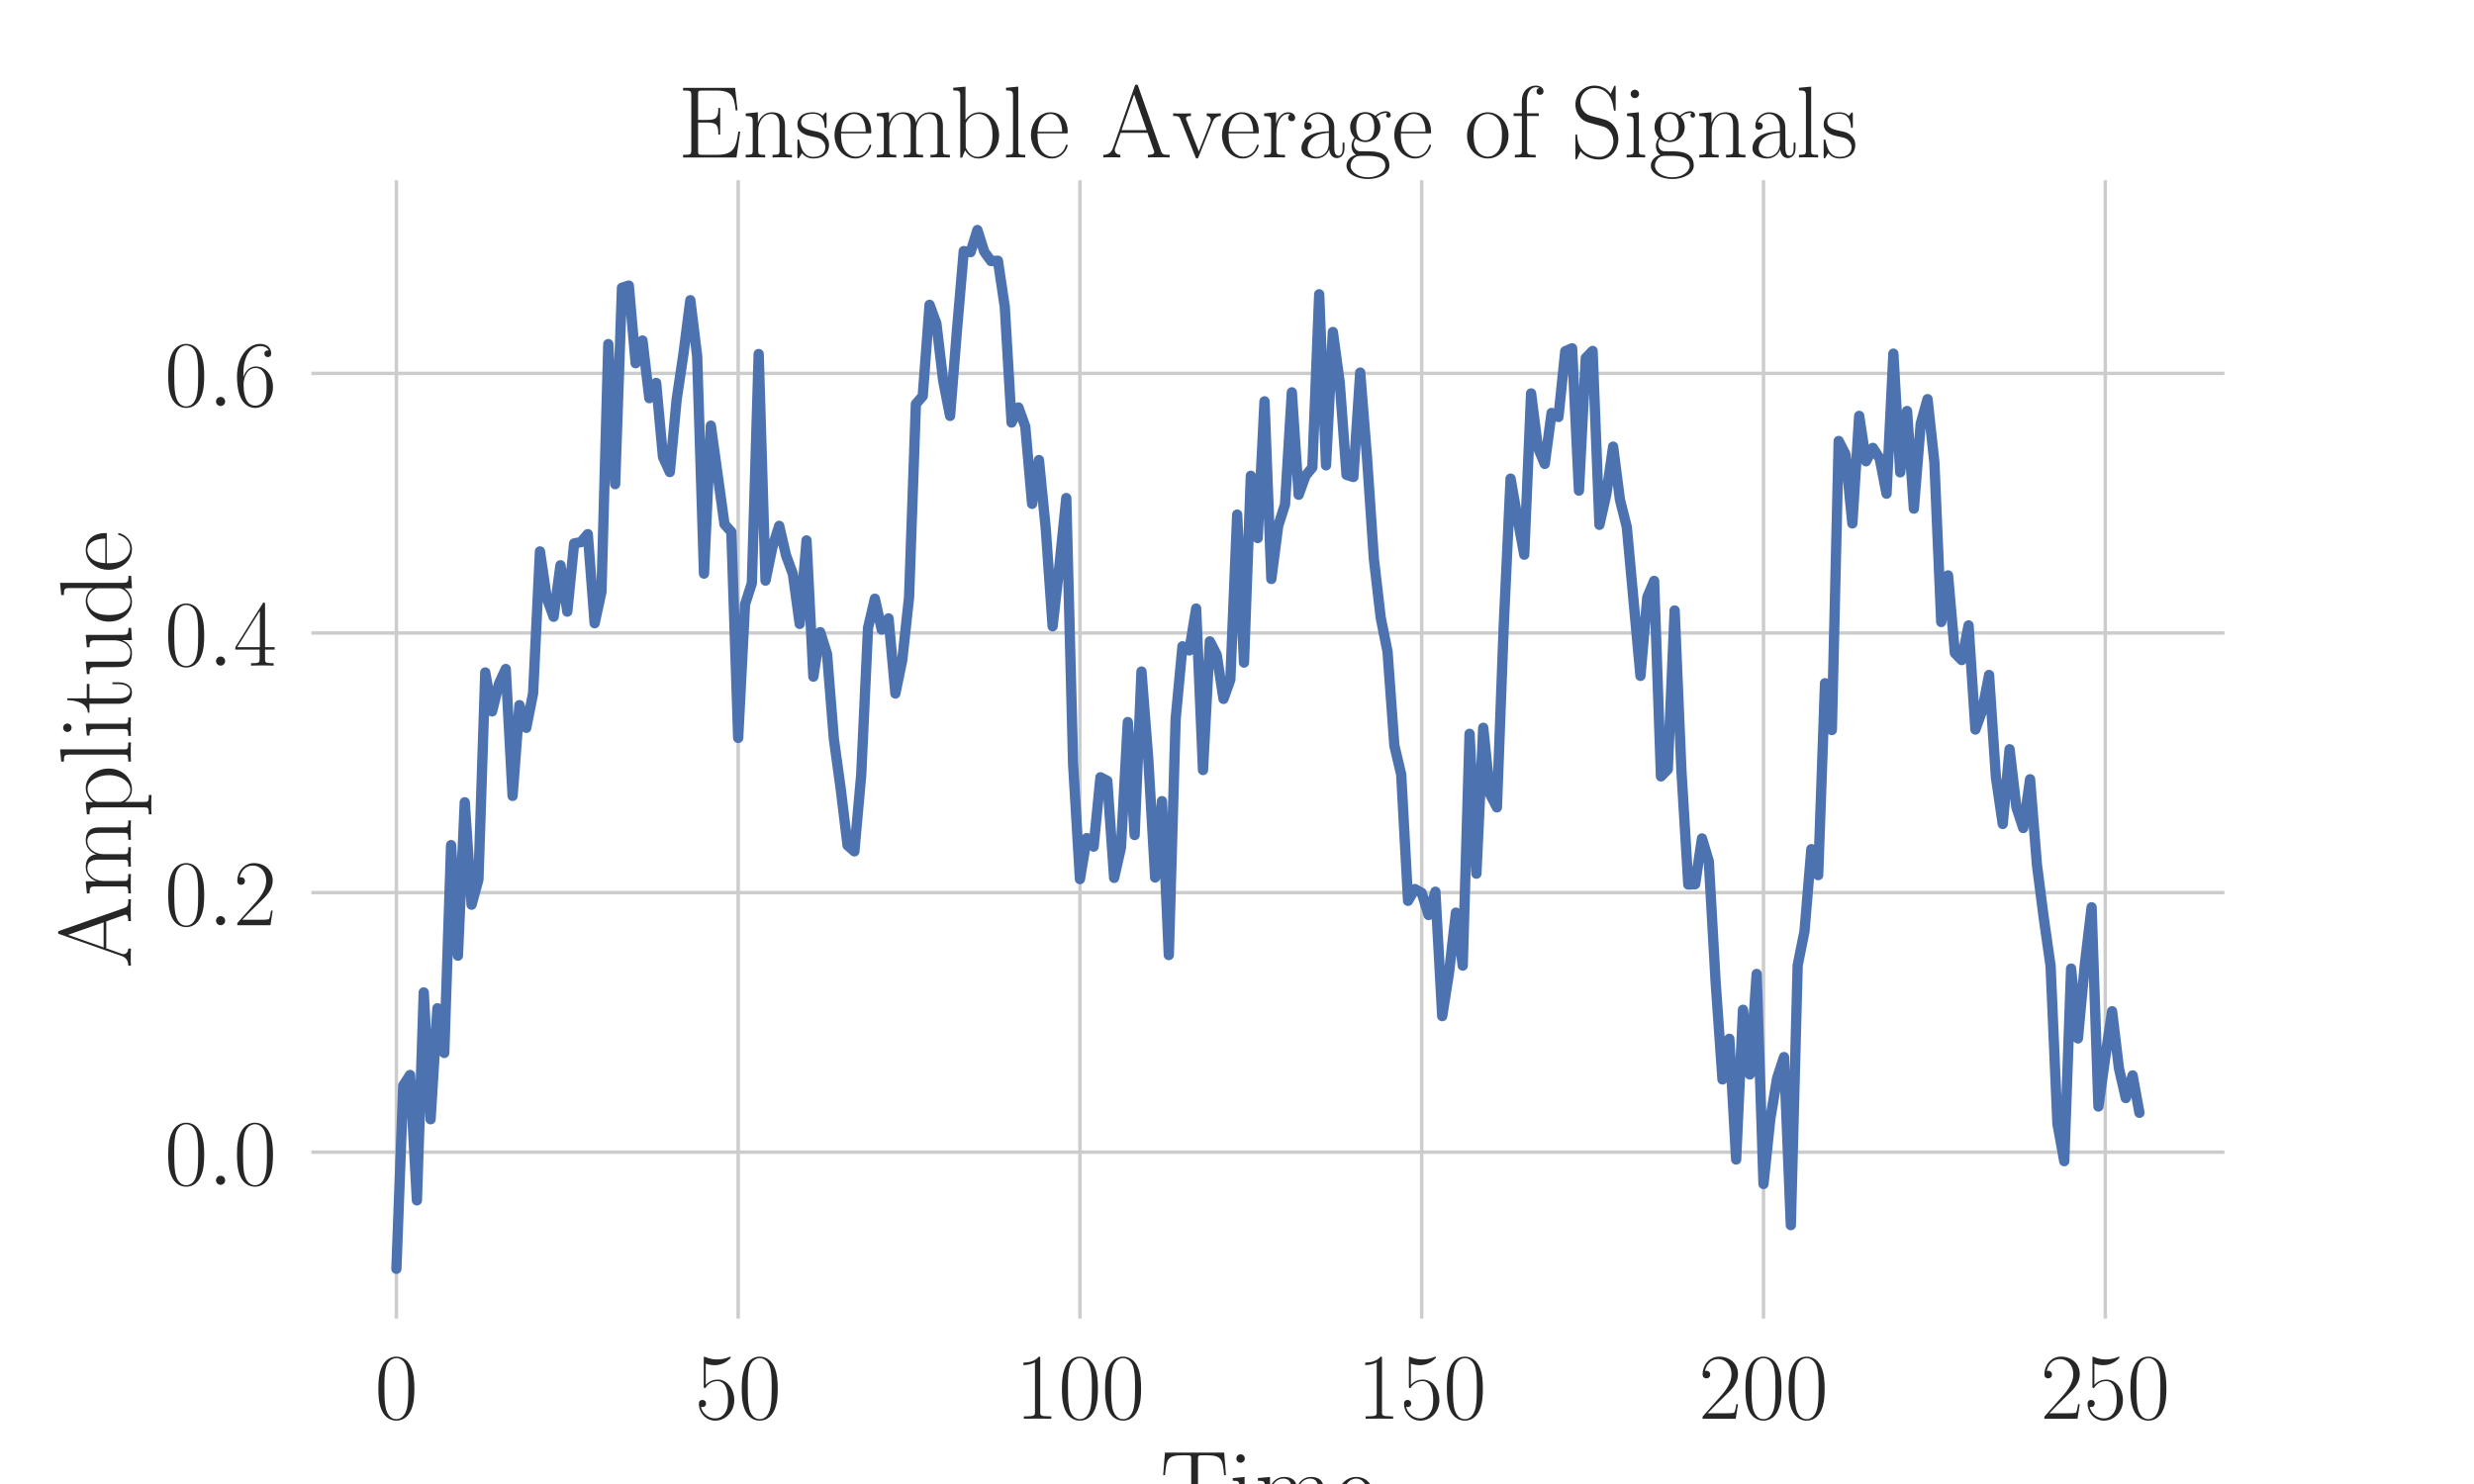
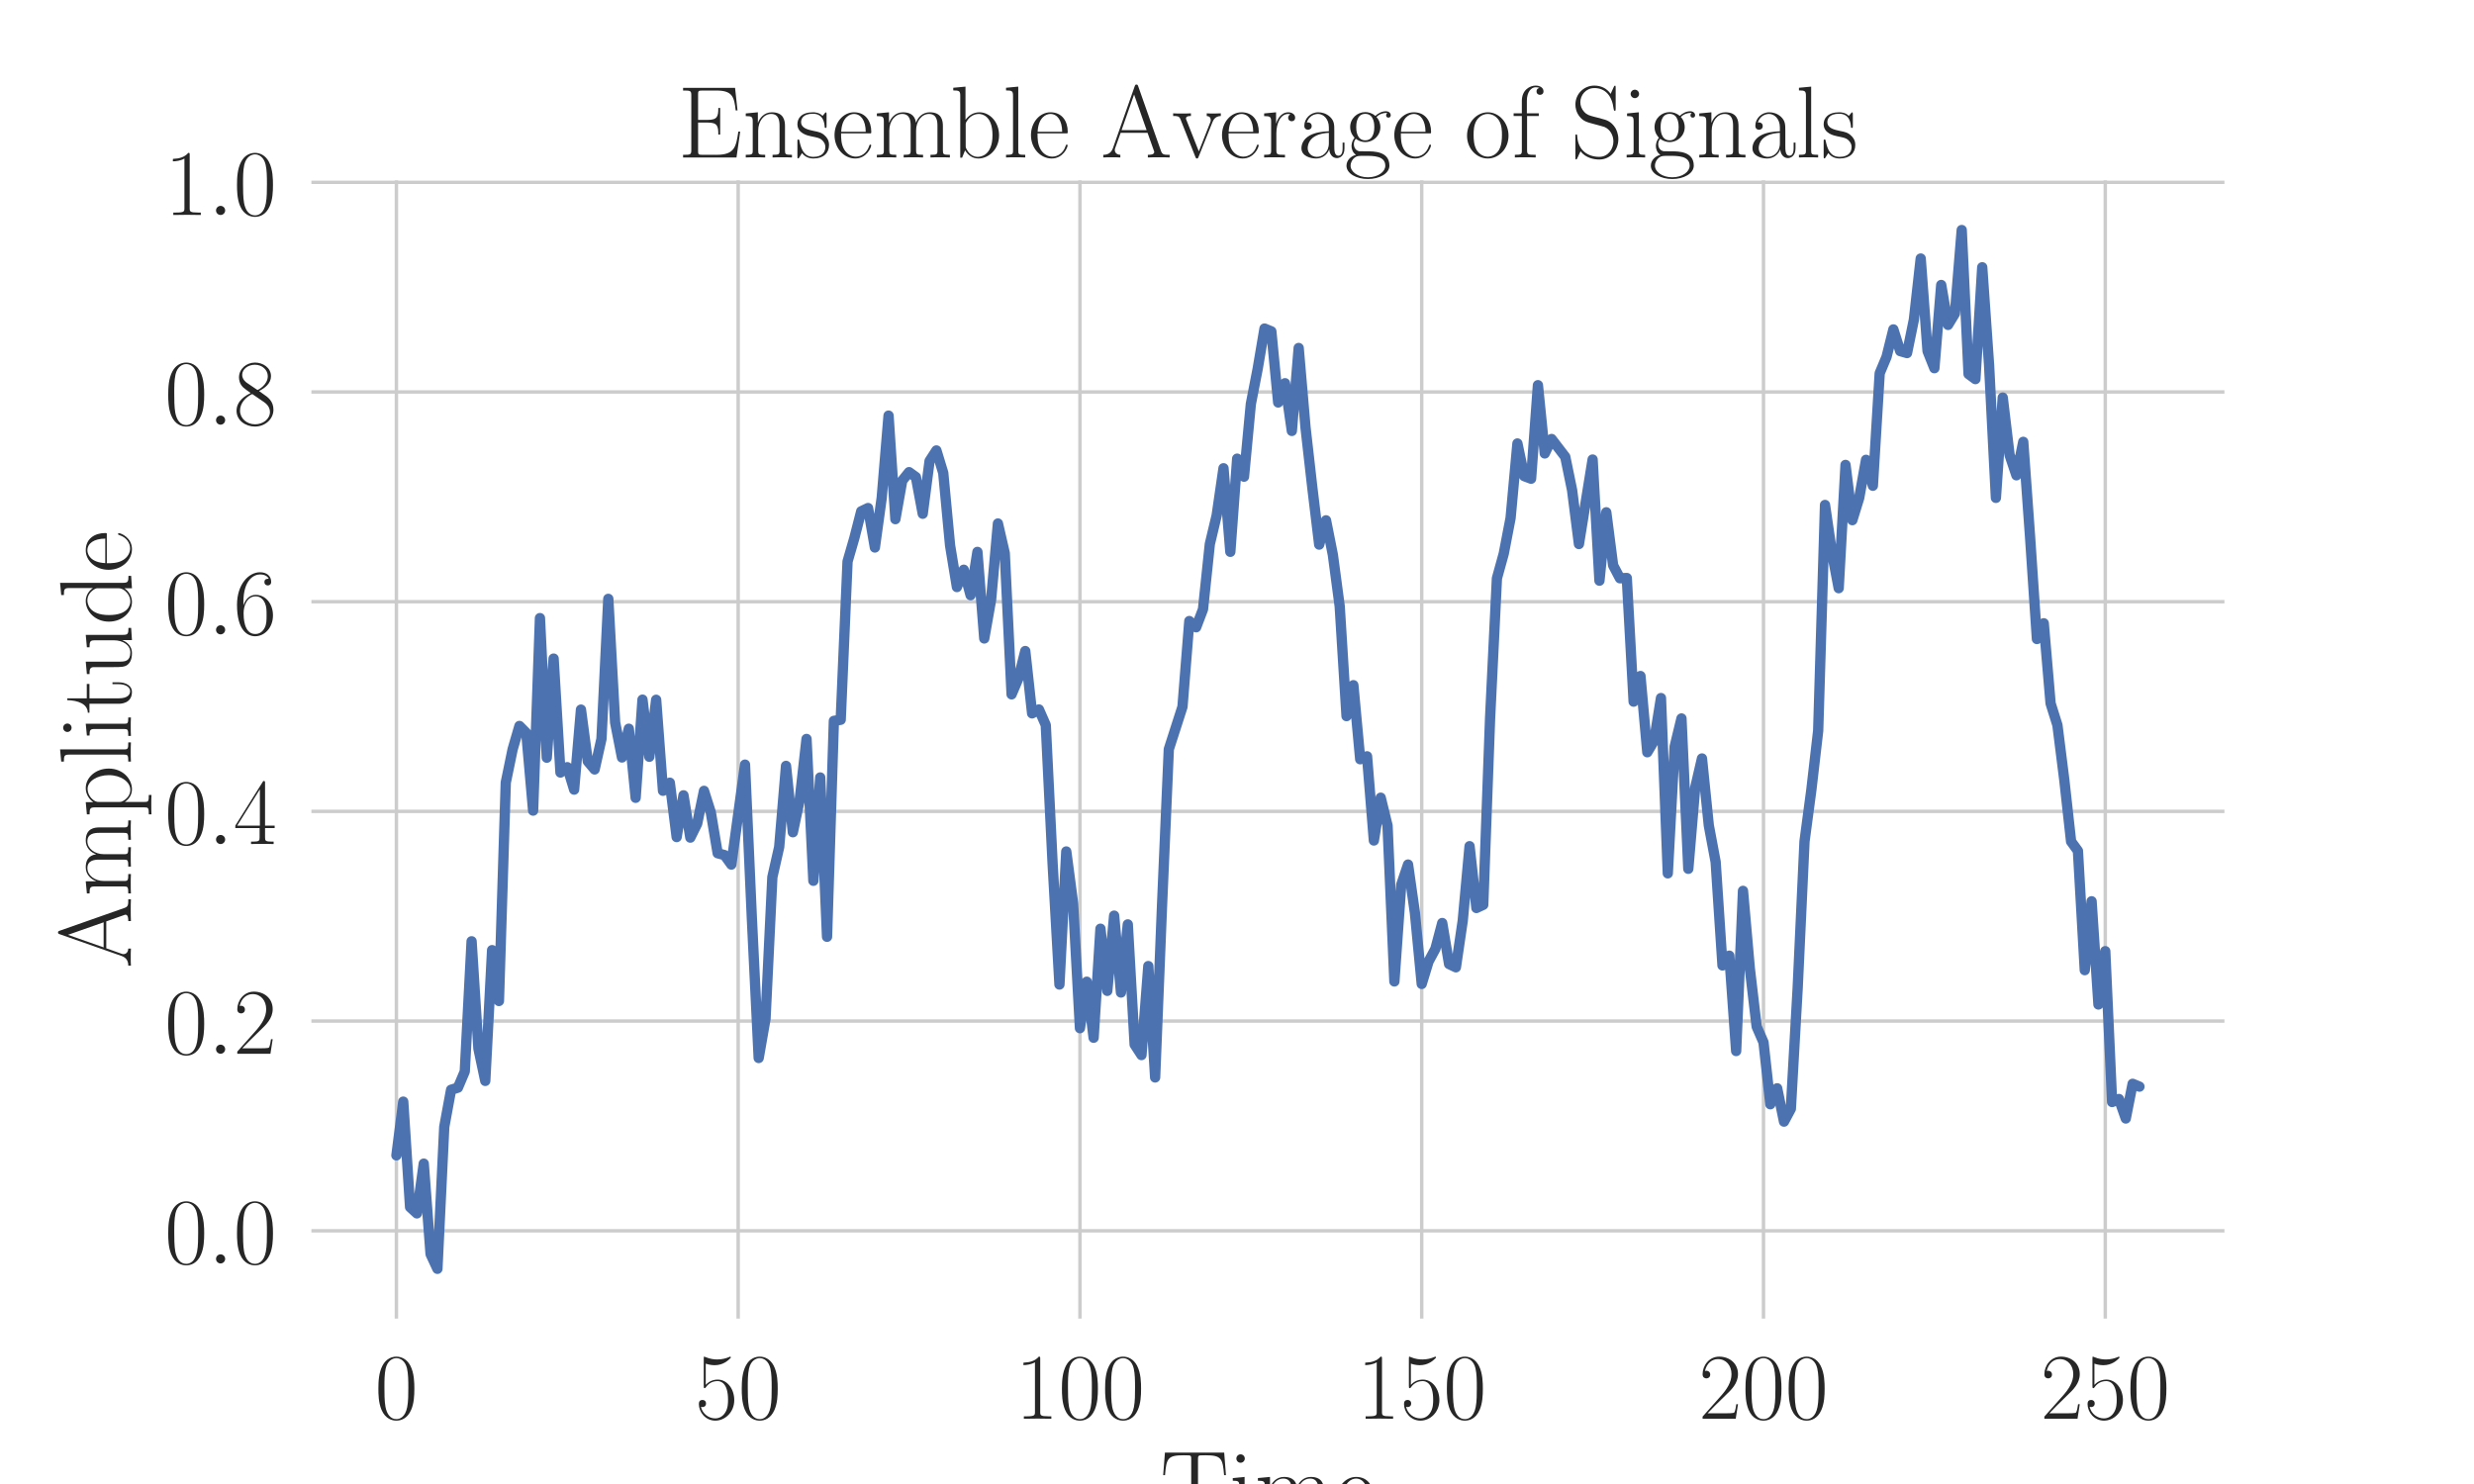
<svg xmlns="http://www.w3.org/2000/svg" xmlns:xlink="http://www.w3.org/1999/xlink" width="720pt" height="432pt" viewBox="0 0 720 432" version="1.1">
  <defs>
    <style type="text/css">*{stroke-linejoin: round; stroke-linecap: butt}</style>
  </defs>
  <g id="figure_1">
    <g id="patch_1">
      <path d="M 0 432  L 720 432  L 720 0  L 0 0  z " style="fill: #ffffff" />
    </g>
    <g id="axes_1">
      <g id="patch_2">
        <path d="M 90 384.48  L 648 384.48  L 648 51.84  L 90 51.84  z " style="fill: #ffffff" />
      </g>
      <g id="matplotlib.axis_1">
        <g id="xtick_1">
          <g id="line2d_1">
-             <path d="M 115.364 384.48  L 115.364 51.84  " clip-path="url(#pe12f9a4fce)" style="fill: none; stroke: #cccccc; stroke-linecap: round" />
+             <path d="M 115.364 384.48  L 115.364 51.84  " clip-path="url(#p986283b0b7)" style="fill: none; stroke: #cccccc; stroke-linecap: round" />
          </g>
          <g id="text_1">
            <g style="fill: #262626" transform="translate(109.0812 413.0059) scale(0.275 -0.275)">
              <defs>
                <path id="CMR17-30" d="M 2688 2038  C 2688 2430 2682 3099 2413 3613  C 2176 4063 1798 4224 1466 4224  C 1158 4224 768 4082 525 3620  C 269 3137 243 2539 243 2038  C 243 1671 250 1112 448 623  C 723 -39 1216 -128 1466 -128  C 1760 -128 2208 -7 2470 604  C 2662 1048 2688 1568 2688 2038  z M 1466 -26  C 1056 -26 813 328 723 816  C 653 1196 653 1749 653 2109  C 653 2604 653 3015 736 3407  C 858 3954 1216 4121 1466 4121  C 1728 4121 2067 3947 2189 3420  C 2272 3054 2278 2623 2278 2109  C 2278 1691 2278 1176 2202 797  C 2067 96 1690 -26 1466 -26  z " transform="scale(0.015625)" />
              </defs>
              <use xlink:href="#CMR17-30" transform="scale(0.996264)" />
            </g>
          </g>
        </g>
        <g id="xtick_2">
          <g id="line2d_2">
-             <path d="M 214.829 384.48  L 214.829 51.84  " clip-path="url(#pe12f9a4fce)" style="fill: none; stroke: #cccccc; stroke-linecap: round" />
+             <path d="M 214.829 384.48  L 214.829 51.84  " clip-path="url(#p986283b0b7)" style="fill: none; stroke: #cccccc; stroke-linecap: round" />
          </g>
          <g id="text_2">
            <g style="fill: #262626" transform="translate(202.264 413.0059) scale(0.275 -0.275)">
              <defs>
                <path id="CMR17-35" d="M 730 3750  C 794 3724 1056 3641 1325 3641  C 1920 3641 2246 3961 2432 4140  C 2432 4191 2432 4224 2394 4224  C 2387 4224 2374 4224 2323 4198  C 2099 4102 1837 4032 1517 4032  C 1325 4032 1037 4055 723 4191  C 653 4224 640 4224 634 4224  C 602 4224 595 4217 595 4090  L 595 2231  C 595 2113 595 2080 659 2080  C 691 2080 704 2093 736 2139  C 941 2435 1222 2560 1542 2560  C 1766 2560 2246 2415 2246 1293  C 2246 1087 2246 716 2054 422  C 1894 159 1645 25 1370 25  C 947 25 518 319 403 812  C 429 806 480 793 506 793  C 589 793 749 838 749 1036  C 749 1209 627 1280 506 1280  C 358 1280 262 1190 262 1011  C 262 454 704 -128 1382 -128  C 2042 -128 2669 441 2669 1267  C 2669 2054 2170 2662 1549 2662  C 1222 2662 947 2540 730 2304  L 730 3750  z " transform="scale(0.015625)" />
              </defs>
              <use xlink:href="#CMR17-35" transform="scale(0.996264)" />
              <use xlink:href="#CMR17-30" transform="translate(45.69048 0) scale(0.996264)" />
            </g>
          </g>
        </g>
        <g id="xtick_3">
          <g id="line2d_3">
-             <path d="M 314.294 384.48  L 314.294 51.84  " clip-path="url(#pe12f9a4fce)" style="fill: none; stroke: #cccccc; stroke-linecap: round" />
+             <path d="M 314.294 384.48  L 314.294 51.84  " clip-path="url(#p986283b0b7)" style="fill: none; stroke: #cccccc; stroke-linecap: round" />
          </g>
          <g id="text_3">
            <g style="fill: #262626" transform="translate(295.4468 413.0059) scale(0.275 -0.275)">
              <defs>
                <path id="CMR17-31" d="M 1702 4083  C 1702 4217 1696 4224 1606 4224  C 1357 3927 979 3833 621 3820  C 602 3820 570 3820 563 3808  C 557 3795 557 3782 557 3648  C 755 3648 1088 3686 1344 3839  L 1344 467  C 1344 243 1331 166 781 166  L 589 166  L 589 0  C 896 6 1216 12 1523 12  C 1830 12 2150 6 2458 0  L 2458 166  L 2266 166  C 1715 166 1702 236 1702 467  L 1702 4083  z " transform="scale(0.015625)" />
              </defs>
              <use xlink:href="#CMR17-31" transform="scale(0.996264)" />
              <use xlink:href="#CMR17-30" transform="translate(45.69048 0) scale(0.996264)" />
              <use xlink:href="#CMR17-30" transform="translate(91.38095 0) scale(0.996264)" />
            </g>
          </g>
        </g>
        <g id="xtick_4">
          <g id="line2d_4">
-             <path d="M 413.759 384.48  L 413.759 51.84  " clip-path="url(#pe12f9a4fce)" style="fill: none; stroke: #cccccc; stroke-linecap: round" />
+             <path d="M 413.759 384.48  L 413.759 51.84  " clip-path="url(#p986283b0b7)" style="fill: none; stroke: #cccccc; stroke-linecap: round" />
          </g>
          <g id="text_4">
            <g style="fill: #262626" transform="translate(394.912 413.0059) scale(0.275 -0.275)">
              <use xlink:href="#CMR17-31" transform="scale(0.996264)" />
              <use xlink:href="#CMR17-35" transform="translate(45.69048 0) scale(0.996264)" />
              <use xlink:href="#CMR17-30" transform="translate(91.38095 0) scale(0.996264)" />
            </g>
          </g>
        </g>
        <g id="xtick_5">
          <g id="line2d_5">
-             <path d="M 513.225 384.48  L 513.225 51.84  " clip-path="url(#pe12f9a4fce)" style="fill: none; stroke: #cccccc; stroke-linecap: round" />
+             <path d="M 513.225 384.48  L 513.225 51.84  " clip-path="url(#p986283b0b7)" style="fill: none; stroke: #cccccc; stroke-linecap: round" />
          </g>
          <g id="text_5">
            <g style="fill: #262626" transform="translate(494.3773 413.0059) scale(0.275 -0.275)">
              <defs>
                <path id="CMR17-32" d="M 2669 990  L 2554 990  C 2490 537 2438 460 2413 422  C 2381 371 1920 371 1830 371  L 602 371  C 832 620 1280 1073 1824 1596  C 2214 1966 2669 2400 2669 3033  C 2669 3788 2067 4224 1395 4224  C 691 4224 262 3603 262 3027  C 262 2777 448 2745 525 2745  C 589 2745 781 2783 781 3007  C 781 3206 614 3264 525 3264  C 486 3264 448 3257 422 3244  C 544 3788 915 4057 1306 4057  C 1862 4057 2227 3616 2227 3033  C 2227 2477 1901 1998 1536 1583  L 262 147  L 262 0  L 2515 0  L 2669 990  z " transform="scale(0.015625)" />
              </defs>
              <use xlink:href="#CMR17-32" transform="scale(0.996264)" />
              <use xlink:href="#CMR17-30" transform="translate(45.69048 0) scale(0.996264)" />
              <use xlink:href="#CMR17-30" transform="translate(91.38095 0) scale(0.996264)" />
            </g>
          </g>
        </g>
        <g id="xtick_6">
          <g id="line2d_6">
-             <path d="M 612.69 384.48  L 612.69 51.84  " clip-path="url(#pe12f9a4fce)" style="fill: none; stroke: #cccccc; stroke-linecap: round" />
+             <path d="M 612.69 384.48  L 612.69 51.84  " clip-path="url(#p986283b0b7)" style="fill: none; stroke: #cccccc; stroke-linecap: round" />
          </g>
          <g id="text_6">
            <g style="fill: #262626" transform="translate(593.8425 413.0059) scale(0.275 -0.275)">
              <use xlink:href="#CMR17-32" transform="scale(0.996264)" />
              <use xlink:href="#CMR17-35" transform="translate(45.69048 0) scale(0.996264)" />
              <use xlink:href="#CMR17-30" transform="translate(91.38095 0) scale(0.996264)" />
            </g>
          </g>
        </g>
        <g id="text_7">
          <g style="fill: #262626" transform="translate(337.6821 443.0904) scale(0.3 -0.3)">
            <defs>
              <path id="CMR17-54" d="M 3981 4332  L 288 4332  L 179 2924  L 294 2924  C 378 3981 467 4166 1453 4166  C 1568 4166 1754 4166 1805 4159  C 1926 4140 1926 4064 1926 3917  L 1926 465  C 1926 236 1907 166 1376 166  L 1197 166  L 1197 0  C 1504 6 1824 12 2138 12  C 2451 12 2771 6 3078 0  L 3078 166  L 2899 166  C 2368 166 2349 236 2349 465  L 2349 3917  C 2349 4057 2349 4134 2464 4159  C 2515 4166 2701 4166 2816 4166  C 3795 4166 3891 3981 3974 2924  L 4090 2924  L 3981 4332  z " transform="scale(0.015625)" />
              <path id="CMR17-69" d="M 992 3961  C 992 4102 877 4224 730 4224  C 589 4224 467 4108 467 3961  C 467 3820 582 3699 730 3699  C 870 3699 992 3814 992 3961  z M 243 2745  L 243 2579  C 602 2579 653 2540 653 2231  L 653 443  C 653 198 627 166 218 166  L 218 0  C 371 12 646 12 806 12  C 960 12 1222 12 1370 0  L 1370 166  C 992 166 979 205 979 436  L 979 2816  L 243 2745  z " transform="scale(0.015625)" />
              <path id="CMR17-6d" d="M 4326 1954  C 4326 2276 4269 2816 3507 2816  C 3072 2816 2771 2520 2656 2173  L 2650 2173  C 2573 2700 2195 2816 1837 2816  C 1331 2816 1069 2424 973 2166  L 966 2166  L 966 2816  L 211 2745  L 211 2578  C 589 2578 646 2540 646 2231  L 646 443  C 646 198 621 166 211 166  L 211 0  C 365 12 646 12 813 12  C 979 12 1267 12 1421 0  L 1421 166  C 1011 166 986 192 986 443  L 986 1678  C 986 2269 1344 2713 1792 2713  C 2266 2713 2317 2289 2317 1980  L 2317 443  C 2317 198 2291 166 1882 166  L 1882 0  C 2035 12 2317 12 2483 12  C 2650 12 2938 12 3091 0  L 3091 166  C 2682 166 2656 192 2656 443  L 2656 1678  C 2656 2269 3014 2713 3462 2713  C 3936 2713 3987 2289 3987 1980  L 3987 443  C 3987 198 3962 166 3552 166  L 3552 0  C 3706 12 3987 12 4154 12  C 4320 12 4608 12 4762 0  L 4762 166  C 4352 166 4326 192 4326 443  L 4326 1954  z " transform="scale(0.015625)" />
              <path id="CMR17-65" d="M 2438 1503  C 2464 1529 2464 1542 2464 1606  C 2464 2251 2118 2816 1389 2816  C 710 2816 173 2175 173 1394  C 173 554 781 -64 1459 -64  C 2176 -64 2458 619 2458 755  C 2458 800 2419 800 2406 800  C 2362 800 2355 787 2330 709  C 2189 270 1837 51 1504 51  C 1229 51 954 206 781 490  C 582 819 582 1200 582 1503  L 2438 1503  z M 589 1600  C 634 2511 1126 2713 1382 2713  C 1818 2713 2112 2308 2118 1600  L 589 1600  z " transform="scale(0.015625)" />
            </defs>
            <use xlink:href="#CMR17-54" transform="scale(0.996264)" />
            <use xlink:href="#CMR17-69" transform="translate(66.50988 0) scale(0.996264)" />
            <use xlink:href="#CMR17-6d" transform="translate(91.38094 0) scale(0.996264)" />
            <use xlink:href="#CMR17-65" transform="translate(168.3005 0) scale(0.996264)" />
          </g>
        </g>
      </g>
      <g id="matplotlib.axis_2">
        <g id="ytick_1">
          <g id="line2d_7">
-             <path d="M 90 335.395  L 648 335.395  " clip-path="url(#pe12f9a4fce)" style="fill: none; stroke: #cccccc; stroke-linecap: round" />
+             <path d="M 90 358.284  L 648 358.284  " clip-path="url(#p986283b0b7)" style="fill: none; stroke: #cccccc; stroke-linecap: round" />
          </g>
          <g id="text_8">
-             <g style="fill: #262626" transform="translate(47.91852 344.9076) scale(0.275 -0.275)">
+             <g style="fill: #262626" transform="translate(47.91852 367.7965) scale(0.275 -0.275)">
              <defs>
                <path id="CMMI12-3a" d="M 1178 307  C 1178 492 1024 620 870 620  C 685 620 557 467 557 313  C 557 128 710 0 864 0  C 1050 0 1178 153 1178 307  z " transform="scale(0.015625)" />
              </defs>
              <use xlink:href="#CMR17-30" transform="scale(0.996264)" />
              <use xlink:href="#CMMI12-3a" transform="translate(45.69048 0) scale(0.996264)" />
              <use xlink:href="#CMR17-30" transform="translate(72.78765 0) scale(0.996264)" />
            </g>
          </g>
        </g>
        <g id="ytick_2">
          <g id="line2d_8">
-             <path d="M 90 259.824  L 648 259.824  " clip-path="url(#pe12f9a4fce)" style="fill: none; stroke: #cccccc; stroke-linecap: round" />
+             <path d="M 90 297.241  L 648 297.241  " clip-path="url(#p986283b0b7)" style="fill: none; stroke: #cccccc; stroke-linecap: round" />
          </g>
          <g id="text_9">
-             <g style="fill: #262626" transform="translate(47.91852 269.3372) scale(0.275 -0.275)">
+             <g style="fill: #262626" transform="translate(47.91852 306.7539) scale(0.275 -0.275)">
              <use xlink:href="#CMR17-30" transform="scale(0.996264)" />
              <use xlink:href="#CMMI12-3a" transform="translate(45.69048 0) scale(0.996264)" />
              <use xlink:href="#CMR17-32" transform="translate(72.78765 0) scale(0.996264)" />
            </g>
          </g>
        </g>
        <g id="ytick_3">
          <g id="line2d_9">
-             <path d="M 90 184.254  L 648 184.254  " clip-path="url(#pe12f9a4fce)" style="fill: none; stroke: #cccccc; stroke-linecap: round" />
+             <path d="M 90 236.198  L 648 236.198  " clip-path="url(#p986283b0b7)" style="fill: none; stroke: #cccccc; stroke-linecap: round" />
          </g>
          <g id="text_10">
-             <g style="fill: #262626" transform="translate(47.91852 193.7668) scale(0.275 -0.275)">
+             <g style="fill: #262626" transform="translate(47.91852 245.7113) scale(0.275 -0.275)">
              <defs>
                <path id="CMR17-34" d="M 2150 4147  C 2150 4281 2144 4288 2029 4288  L 128 1254  L 128 1088  L 1779 1088  L 1779 460  C 1779 230 1766 166 1318 166  L 1197 166  L 1197 0  C 1402 12 1747 12 1965 12  C 2182 12 2528 12 2733 0  L 2733 166  L 2611 166  C 2163 166 2150 230 2150 460  L 2150 1088  L 2803 1088  L 2803 1254  L 2150 1254  L 2150 4147  z M 1798 3723  L 1798 1254  L 256 1254  L 1798 3723  z " transform="scale(0.015625)" />
              </defs>
              <use xlink:href="#CMR17-30" transform="scale(0.996264)" />
              <use xlink:href="#CMMI12-3a" transform="translate(45.69048 0) scale(0.996264)" />
              <use xlink:href="#CMR17-34" transform="translate(72.78765 0) scale(0.996264)" />
            </g>
          </g>
        </g>
        <g id="ytick_4">
          <g id="line2d_10">
-             <path d="M 90 108.683  L 648 108.683  " clip-path="url(#pe12f9a4fce)" style="fill: none; stroke: #cccccc; stroke-linecap: round" />
+             <path d="M 90 175.156  L 648 175.156  " clip-path="url(#p986283b0b7)" style="fill: none; stroke: #cccccc; stroke-linecap: round" />
          </g>
          <g id="text_11">
-             <g style="fill: #262626" transform="translate(47.91852 118.1964) scale(0.275 -0.275)">
+             <g style="fill: #262626" transform="translate(47.91852 184.6687) scale(0.275 -0.275)">
              <defs>
                <path id="CMR17-36" d="M 678 2198  C 678 3712 1395 4076 1811 4076  C 1946 4076 2272 4049 2400 3782  C 2298 3782 2106 3782 2106 3558  C 2106 3385 2246 3328 2336 3328  C 2394 3328 2566 3353 2566 3571  C 2566 3987 2246 4224 1805 4224  C 1043 4224 243 3411 243 2011  C 243 257 966 -128 1478 -128  C 2099 -128 2688 431 2688 1295  C 2688 2101 2170 2688 1517 2688  C 1126 2688 838 2430 678 1979  L 678 2198  z M 1478 25  C 691 25 691 1212 691 1450  C 691 1914 909 2585 1504 2585  C 1613 2585 1926 2585 2138 2140  C 2253 1889 2253 1624 2253 1302  C 2253 954 2253 696 2118 438  C 1978 173 1773 25 1478 25  z " transform="scale(0.015625)" />
              </defs>
              <use xlink:href="#CMR17-30" transform="scale(0.996264)" />
              <use xlink:href="#CMMI12-3a" transform="translate(45.69048 0) scale(0.996264)" />
              <use xlink:href="#CMR17-36" transform="translate(72.78765 0) scale(0.996264)" />
            </g>
          </g>
        </g>
-         <g id="text_12">
+         <g id="ytick_5">
+           <g id="line2d_11">
+             <path d="M 90 114.113  L 648 114.113  " clip-path="url(#p986283b0b7)" style="fill: none; stroke: #cccccc; stroke-linecap: round" />
+           </g>
+           <g id="text_12">
+             <g style="fill: #262626" transform="translate(47.91852 123.6261) scale(0.275 -0.275)">
+               <defs>
+                 <path id="CMR17-38" d="M 1741 2289  C 2144 2494 2554 2803 2554 3298  C 2554 3884 1990 4224 1472 4224  C 890 4224 378 3800 378 3215  C 378 3054 416 2777 666 2533  C 730 2469 998 2276 1171 2154  C 883 2006 211 1652 211 945  C 211 282 838 -128 1459 -128  C 2144 -128 2720 366 2720 1022  C 2720 1607 2330 1877 2074 2051  L 1741 2289  z M 902 2855  C 851 2887 595 3086 595 3388  C 595 3781 998 4076 1459 4076  C 1965 4076 2336 3716 2336 3298  C 2336 2700 1670 2359 1638 2359  C 1632 2359 1626 2359 1574 2398  L 902 2855  z M 2080 1536  C 2176 1466 2483 1253 2483 861  C 2483 385 2010 25 1472 25  C 890 25 448 443 448 951  C 448 1459 838 1884 1280 2083  L 2080 1536  z " transform="scale(0.015625)" />
+               </defs>
+               <use xlink:href="#CMR17-30" transform="scale(0.996264)" />
+               <use xlink:href="#CMMI12-3a" transform="translate(45.69048 0) scale(0.996264)" />
+               <use xlink:href="#CMR17-38" transform="translate(72.78765 0) scale(0.996264)" />
+             </g>
+           </g>
+         </g>
+         <g id="ytick_6">
+           <g id="line2d_12">
+             <path d="M 90 53.071  L 648 53.071  " clip-path="url(#p986283b0b7)" style="fill: none; stroke: #cccccc; stroke-linecap: round" />
+           </g>
+           <g id="text_13">
+             <g style="fill: #262626" transform="translate(47.91852 62.58347) scale(0.275 -0.275)">
+               <use xlink:href="#CMR17-31" transform="scale(0.996264)" />
+               <use xlink:href="#CMMI12-3a" transform="translate(45.69048 0) scale(0.996264)" />
+               <use xlink:href="#CMR17-30" transform="translate(72.78765 0) scale(0.996264)" />
+             </g>
+           </g>
+         </g>
+         <g id="text_14">
          <g style="fill: #262626" transform="translate(38.10507 281.788) rotate(-90) scale(0.3 -0.3)">
            <defs>
              <path id="CMR17-41" d="M 2323 4441  C 2291 4524 2278 4544 2214 4544  C 2150 4544 2138 4524 2106 4441  L 749 580  C 627 236 371 166 147 166  L 147 0  C 262 12 518 12 640 12  C 800 12 1056 12 1210 0  L 1210 166  C 909 179 864 382 864 459  C 864 516 877 548 890 586  L 1229 1536  L 2906 1536  L 3290 453  C 3322 376 3322 363 3322 338  C 3322 166 3046 166 2925 166  L 2925 0  C 3110 12 3443 12 3642 12  C 3808 12 4128 12 4282 0  L 4282 166  C 3942 166 3827 166 3744 402  L 2323 4441  z M 2067 3924  L 2848 1702  L 1286 1702  L 2067 3924  z " transform="scale(0.015625)" />
              <path id="CMR17-70" d="M 1408 -1114  C 998 -1114 973 -1088 973 -834  L 973 380  C 1158 109 1427 -64 1766 -64  C 2406 -64 3053 503 3053 1382  C 3053 2196 2496 2816 1837 2816  C 1453 2816 1139 2603 960 2345  L 960 2816  L 198 2745  L 198 2577  C 576 2577 634 2539 634 2228  L 634 -834  C 634 -1081 608 -1114 198 -1114  L 198 -1280  C 352 -1268 634 -1268 800 -1268  C 966 -1268 1254 -1268 1408 -1280  L 1408 -1114  z M 973 2015  C 973 2106 973 2241 1222 2481  C 1254 2506 1472 2700 1792 2700  C 2259 2700 2643 2112 2643 1376  C 2643 639 2234 38 1728 38  C 1498 38 1248 148 1056 451  C 973 594 973 632 973 736  L 973 2015  z " transform="scale(0.015625)" />
              <path id="CMR17-6c" d="M 979 4416  L 218 4345  L 218 4179  C 595 4179 653 4141 653 3835  L 653 439  C 653 198 627 166 218 166  L 218 0  C 371 12 653 12 813 12  C 979 12 1261 12 1414 0  L 1414 166  C 1005 166 979 191 979 439  L 979 4416  z " transform="scale(0.015625)" />
              <path id="CMR17-74" d="M 966 2585  L 1862 2585  L 1862 2752  L 966 2752  L 966 3968  L 851 3968  C 838 3292 614 2700 70 2687  L 70 2585  L 627 2585  L 627 778  C 627 655 627 -64 1370 -64  C 1747 -64 1965 308 1965 784  L 1965 1151  L 1850 1151  L 1850 790  C 1850 347 1677 51 1408 51  C 1222 51 966 179 966 765  L 966 2585  z " transform="scale(0.015625)" />
              <path id="CMR17-75" d="M 1882 2745  L 1882 2579  C 2259 2579 2317 2540 2317 2229  L 2317 1053  C 2317 510 2029 38 1555 38  C 1030 38 986 355 986 691  L 986 2816  L 211 2745  L 211 2579  C 467 2579 640 2579 646 2320  L 646 1079  C 646 646 646 368 813 187  C 896 103 1056 -64 1517 -64  C 2061 -64 2272 400 2323 536  L 2330 536  L 2330 -64  L 3091 -13  L 3091 154  C 2714 154 2656 193 2656 503  L 2656 2816  L 1882 2745  z " transform="scale(0.015625)" />
              <path id="CMR17-64" d="M 1869 4345  L 1869 4179  C 2246 4179 2304 4141 2304 3843  L 2304 2371  C 2278 2403 2016 2816 1498 2816  C 845 2816 211 2228 211 1376  C 211 529 806 -64 1434 -64  C 1978 -64 2259 361 2291 406  L 2291 -64  L 3066 -13  L 3066 154  C 2688 154 2630 193 2630 503  L 2630 4416  L 1869 4345  z M 2291 762  C 2291 568 2176 393 2029 264  C 1811 70 1594 38 1472 38  C 1286 38 621 135 621 1369  C 621 2636 1363 2713 1530 2713  C 1824 2713 2061 2545 2208 2313  C 2291 2177 2291 2157 2291 2041  L 2291 762  z " transform="scale(0.015625)" />
            </defs>
            <use xlink:href="#CMR17-41" transform="scale(0.996264)" />
            <use xlink:href="#CMR17-6d" transform="translate(69.07243 0) scale(0.996264)" />
            <use xlink:href="#CMR17-70" transform="translate(145.992 0) scale(0.996264)" />
            <use xlink:href="#CMR17-6c" transform="translate(196.8874 0) scale(0.996264)" />
            <use xlink:href="#CMR17-69" transform="translate(221.7584 0) scale(0.996264)" />
            <use xlink:href="#CMR17-74" transform="translate(246.6295 0) scale(0.996264)" />
            <use xlink:href="#CMR17-75" transform="translate(281.9103 0) scale(0.996264)" />
            <use xlink:href="#CMR17-64" transform="translate(332.8056 0) scale(0.996264)" />
            <use xlink:href="#CMR17-65" transform="translate(383.701 0) scale(0.996264)" />
          </g>
        </g>
      </g>
-       <g id="line2d_11">
-         <path d="M 115.364 369.36  L 117.353 315.993  L 119.342 312.932  L 121.332 349.434  L 123.321 288.896  L 125.31 325.817  L 127.299 293.514  L 129.289 306.519  L 131.278 246.014  L 133.267 278.201  L 135.257 233.544  L 137.246 263.363  L 139.235 256.07  L 141.225 195.757  L 143.214 207.093  L 145.203 199.062  L 147.193 194.749  L 149.182 231.695  L 151.171 205.27  L 153.16 211.87  L 155.15 201.81  L 157.139 160.52  L 159.128 174.045  L 161.118 179.547  L 163.107 164.56  L 165.096 178.043  L 167.086 158.196  L 169.075 157.824  L 171.064 155.488  L 173.053 181.427  L 175.043 172.294  L 177.032 100.167  L 179.021 140.941  L 181.011 83.768  L 183 83.128  L 184.989 105.745  L 186.979 99.131  L 188.968 115.908  L 190.957 111.477  L 192.947 133.018  L 194.936 137.412  L 196.925 116.258  L 198.914 102.955  L 200.904 87.392  L 202.893 103.682  L 204.882 166.98  L 206.872 123.913  L 210.85 152.626  L 212.84 154.836  L 214.829 214.808  L 216.818 175.974  L 218.807 169.764  L 220.797 103.064  L 222.786 169.017  L 224.775 159.341  L 226.765 153.081  L 228.754 161.654  L 230.743 167.078  L 232.733 181.624  L 234.722 157.32  L 236.711 196.979  L 238.701 184.026  L 240.69 190.371  L 242.679 215.161  L 244.668 229.616  L 246.658 246.076  L 248.647 247.835  L 250.636 225.56  L 252.626 182.777  L 254.615 174.299  L 256.604 183.29  L 258.594 180.01  L 260.583 201.887  L 262.572 192.196  L 264.561 173.899  L 266.551 117.594  L 268.54 115.299  L 270.529 88.737  L 272.519 94.195  L 274.508 110.933  L 276.497 121.07  L 278.487 96.299  L 280.476 73.092  L 282.465 73.402  L 284.455 66.96  L 286.444 73.269  L 288.433 76.004  L 290.422 75.903  L 292.412 89.272  L 294.401 123.006  L 296.39 118.617  L 298.38 124.16  L 300.369 146.67  L 302.358 133.913  L 304.348 153.936  L 306.337 182.32  L 308.326 164.645  L 310.316 144.984  L 312.305 222.419  L 314.294 255.917  L 316.283 243.966  L 318.273 246.456  L 320.262 226.267  L 322.251 227.302  L 324.241 255.562  L 326.23 246.758  L 328.219 210.192  L 330.209 243.093  L 332.198 195.486  L 334.187 221.017  L 336.176 255.448  L 338.166 233.215  L 340.155 278.02  L 342.144 209.273  L 344.134 188.133  L 346.123 189.341  L 348.112 177.146  L 350.102 224.158  L 352.091 186.699  L 354.08 190.58  L 356.07 203.455  L 358.059 197.875  L 360.048 149.801  L 362.037 192.877  L 364.027 138.501  L 366.016 156.63  L 368.005 116.833  L 369.995 168.544  L 371.984 153.116  L 373.973 146.854  L 375.963 114.208  L 377.952 144.039  L 379.941 138.496  L 381.93 136.082  L 383.92 85.672  L 385.909 135.467  L 387.898 96.645  L 389.888 111.245  L 391.877 138.225  L 393.866 138.858  L 395.856 108.465  L 397.845 133.305  L 399.834 162.714  L 401.824 179.802  L 403.813 189.717  L 405.802 217.042  L 407.791 225.465  L 409.781 262.234  L 411.77 258.803  L 413.759 259.938  L 415.749 266.359  L 417.738 259.581  L 419.727 295.799  L 421.717 283.088  L 423.706 265.669  L 425.695 281.087  L 427.684 213.612  L 429.674 254.328  L 431.663 211.863  L 433.652 231.162  L 435.642 235.035  L 437.631 182.014  L 439.62 139.33  L 441.61 150.739  L 443.599 161.476  L 445.588 114.531  L 447.578 130.287  L 449.567 135.044  L 451.556 120.206  L 453.545 121.391  L 455.535 102.247  L 457.524 101.389  L 459.513 142.823  L 461.503 104.216  L 463.492 102.168  L 465.481 152.781  L 467.471 143.936  L 469.46 130.021  L 471.449 145.487  L 473.439 153.397  L 477.417 196.759  L 479.406 173.857  L 481.396 169.101  L 483.385 226.017  L 485.374 223.961  L 487.364 177.711  L 489.353 224.595  L 491.342 257.498  L 493.332 257.392  L 495.321 244.074  L 497.31 250.719  L 499.299 285.938  L 501.289 314.228  L 503.278 302.395  L 505.267 337.541  L 507.257 293.954  L 509.246 312.774  L 511.235 283.522  L 513.225 344.662  L 515.214 325.648  L 517.203 313.794  L 519.193 307.714  L 521.182 356.641  L 523.171 281.013  L 525.16 271.048  L 527.15 247.202  L 529.139 254.756  L 531.128 198.884  L 533.118 212.522  L 535.107 128.367  L 537.096 132.282  L 539.086 152.371  L 541.075 121.06  L 543.064 134.284  L 545.053 130.38  L 547.043 133.473  L 549.032 143.715  L 551.021 102.946  L 553.011 137.502  L 555 119.651  L 556.989 148.064  L 558.979 123.346  L 560.968 116.194  L 562.957 134.57  L 564.947 181.069  L 566.936 167.499  L 568.925 190.128  L 570.914 192.144  L 572.904 182.06  L 574.893 212.373  L 576.882 206.819  L 578.872 196.489  L 580.861 226.271  L 582.85 239.86  L 584.84 218.105  L 586.829 235.019  L 588.818 241.042  L 590.807 226.835  L 592.797 251.692  L 594.786 267.222  L 596.775 281.188  L 598.765 327.113  L 600.754 338.024  L 602.743 281.963  L 604.733 302.282  L 606.722 280.942  L 608.711 264.116  L 610.701 322.111  L 612.69 307.772  L 614.679 294.39  L 616.668 311.008  L 618.658 319.654  L 620.647 313.063  L 622.636 323.939  L 622.636 323.939  " clip-path="url(#pe12f9a4fce)" style="fill: none; stroke: #4c72b0; stroke-width: 3; stroke-linecap: round" />
+       <g id="line2d_13">
+         <path d="M 115.364 336.334  L 117.353 320.693  L 119.342 351.397  L 121.332 353.218  L 123.321 338.74  L 125.31 365.086  L 127.299 369.36  L 129.289 328.034  L 131.278 317.239  L 133.267 316.619  L 135.257 311.924  L 137.246 274.013  L 139.235 305.28  L 141.225 314.657  L 143.214 276.59  L 145.203 291.397  L 147.193 227.816  L 149.182 218.155  L 151.171 211.331  L 153.16 213.342  L 155.15 235.971  L 157.139 179.93  L 159.128 220.567  L 161.118 191.719  L 163.107 224.886  L 165.096 223.33  L 167.086 229.859  L 169.075 206.575  L 171.064 221.623  L 173.053 223.985  L 175.043 215.1  L 177.032 174.328  L 179.021 210.328  L 181.011 220.503  L 183 212.135  L 184.989 232.243  L 186.979 203.672  L 188.968 220.299  L 190.957 203.709  L 192.947 230.198  L 194.936 227.853  L 196.925 243.67  L 198.914 231.522  L 200.904 243.831  L 202.893 239.794  L 204.882 230.22  L 206.872 236.523  L 208.861 248.381  L 210.85 248.921  L 212.84 251.682  L 216.818 222.589  L 218.807 267.244  L 220.797 307.988  L 222.786 296.567  L 224.775 255.35  L 226.765 246.563  L 228.754 222.953  L 230.743 242.269  L 232.733 232.855  L 234.722 215.113  L 236.711 256.396  L 238.701 226.325  L 240.69 272.703  L 242.679 209.854  L 244.668 209.527  L 246.658 163.462  L 248.647 156.594  L 250.636 148.845  L 252.626 147.892  L 254.615 159.378  L 256.604 144.896  L 258.594 120.989  L 260.583 151.127  L 262.572 139.919  L 264.561 137.441  L 266.551 138.875  L 268.54 149.551  L 270.529 134.198  L 272.519 131.127  L 274.508 137.661  L 276.497 158.78  L 278.487 170.892  L 280.476 165.854  L 282.465 173.261  L 284.455 160.661  L 286.444 185.861  L 288.433 174.593  L 290.422 152.395  L 292.412 161.032  L 294.401 202.126  L 296.39 197.457  L 298.38 189.526  L 300.369 207.665  L 302.358 206.533  L 304.348 211.074  L 306.337 251.406  L 308.326 286.599  L 310.316 247.868  L 312.305 263  L 314.294 299.308  L 316.283 285.78  L 318.273 302.091  L 320.262 270.353  L 322.251 288.44  L 324.241 266.549  L 326.23 288.929  L 328.219 269.097  L 330.209 304.073  L 332.198 307.131  L 334.187 281.228  L 336.176 313.649  L 338.166 263.943  L 340.155 218.108  L 344.134 205.736  L 346.123 180.789  L 348.112 182.6  L 350.102 177.373  L 352.091 158.386  L 354.08 150.036  L 356.07 136.31  L 358.059 160.639  L 360.048 133.521  L 362.037 138.764  L 364.027 117.626  L 366.016 107.368  L 368.005 95.644  L 369.995 96.463  L 371.984 117.162  L 373.973 111.561  L 375.963 125.446  L 377.952 101.301  L 379.941 124.46  L 381.93 142.034  L 383.92 158.536  L 385.909 151.473  L 387.898 161.509  L 389.888 176.483  L 391.877 208.465  L 393.866 199.464  L 395.856 221.017  L 397.845 220.168  L 399.834 244.677  L 401.824 232.214  L 403.813 240.352  L 405.802 285.699  L 407.791 257.563  L 409.781 251.676  L 411.77 265.707  L 413.759 286.429  L 415.749 279.896  L 417.738 276.206  L 419.727 268.696  L 421.717 280.634  L 423.706 281.583  L 425.695 268.014  L 427.684 246.328  L 429.674 264.323  L 431.663 263.391  L 433.652 209.106  L 435.642 168.363  L 437.631 161.163  L 439.62 150.804  L 441.61 129.098  L 443.599 138.609  L 445.588 139.353  L 447.578 112.13  L 449.567 132.002  L 451.556 127.794  L 455.535 132.993  L 457.524 142.703  L 459.513 158.372  L 463.492 133.774  L 465.481 169.037  L 467.471 149.131  L 469.46 164.576  L 471.449 168.337  L 473.439 168.258  L 475.428 204.249  L 477.417 196.789  L 479.406 218.985  L 481.396 215.638  L 483.385 203.206  L 485.374 254.235  L 487.364 217.357  L 489.353 209.15  L 491.342 252.915  L 493.332 229.366  L 495.321 220.794  L 497.31 240.296  L 499.299 250.909  L 501.289 281.04  L 503.278 278.206  L 505.267 305.959  L 507.257 259.336  L 509.246 281.929  L 511.235 298.847  L 513.225 303.42  L 515.214 321.453  L 517.203 316.81  L 519.193 326.505  L 521.182 322.794  L 523.171 287.587  L 525.16 244.93  L 527.15 229.95  L 529.139 212.715  L 531.128 146.994  L 533.118 160.685  L 535.107 171.222  L 537.096 135.342  L 539.086 151.42  L 541.075 144.953  L 543.064 133.857  L 545.053 141.402  L 547.043 108.652  L 549.032 103.895  L 551.021 95.895  L 553.011 102.206  L 555 102.779  L 556.989 93.062  L 558.979 75.259  L 560.968 102.197  L 562.957 107.186  L 564.947 82.959  L 566.936 94.578  L 568.925 91.298  L 570.914 66.96  L 572.904 108.889  L 574.893 110.357  L 576.882 77.806  L 578.872 106.229  L 580.861 144.931  L 582.85 115.738  L 584.84 132.438  L 586.829 138.359  L 588.818 128.624  L 590.807 156.35  L 592.797 186.019  L 594.786 181.446  L 596.775 204.749  L 598.765 211.099  L 600.754 226.949  L 602.743 244.962  L 604.733 247.691  L 606.722 282.416  L 608.711 262.369  L 610.701 292.411  L 612.69 276.889  L 614.679 320.806  L 616.668 319.929  L 618.658 325.596  L 620.647 315.502  L 622.636 316.324  L 622.636 316.324  " clip-path="url(#p986283b0b7)" style="fill: none; stroke: #4c72b0; stroke-width: 3; stroke-linecap: round" />
      </g>
      <g id="patch_3">
        <path d="M 90 384.48  L 90 51.84  " style="fill: none; stroke: #ffffff; stroke-width: 1.25; stroke-linejoin: miter; stroke-linecap: square" />
      </g>
      <g id="patch_4">
        <path d="M 648 384.48  L 648 51.84  " style="fill: none; stroke: #ffffff; stroke-width: 1.25; stroke-linejoin: miter; stroke-linecap: square" />
      </g>
      <g id="patch_5">
        <path d="M 90 384.48  L 648 384.48  " style="fill: none; stroke: #ffffff; stroke-width: 1.25; stroke-linejoin: miter; stroke-linecap: square" />
      </g>
      <g id="patch_6">
        <path d="M 90 51.84  L 648 51.84  " style="fill: none; stroke: #ffffff; stroke-width: 1.25; stroke-linejoin: miter; stroke-linecap: square" />
      </g>
-       <g id="text_13">
+       <g id="text_15">
        <g style="fill: #262626" transform="translate(197.2739 45.84) scale(0.3 -0.3)">
          <defs>
            <path id="CMR17-45" d="M 3885 1614  L 3770 1614  C 3629 676 3546 166 2419 166  L 1530 166  C 1274 166 1261 198 1261 415  L 1261 2176  L 1862 2176  C 2464 2176 2522 1959 2522 1429  L 2637 1429  L 2637 3086  L 2522 3086  C 2522 2558 2464 2342 1862 2342  L 1261 2342  L 1261 3924  C 1261 4141 1274 4172 1530 4172  L 2406 4172  C 3398 4172 3514 3778 3603 2933  L 3718 2933  L 3565 4339  L 326 4339  L 326 4172  C 768 4172 838 4172 838 3886  L 838 453  C 838 166 768 166 326 166  L 326 0  L 3654 0  L 3885 1614  z " transform="scale(0.015625)" />
            <path id="CMR17-6e" d="M 2656 1954  C 2656 2282 2592 2816 1837 2816  C 1331 2816 1069 2424 973 2166  L 966 2166  L 966 2816  L 211 2745  L 211 2578  C 589 2578 646 2540 646 2231  L 646 443  C 646 198 621 166 211 166  L 211 0  C 365 12 646 12 813 12  C 979 12 1267 12 1421 0  L 1421 166  C 1011 166 986 192 986 443  L 986 1678  C 986 2269 1344 2713 1792 2713  C 2266 2713 2317 2289 2317 1980  L 2317 443  C 2317 198 2291 166 1882 166  L 1882 0  C 2035 12 2317 12 2483 12  C 2650 12 2938 12 3091 0  L 3091 166  C 2682 166 2656 192 2656 443  L 2656 1954  z " transform="scale(0.015625)" />
            <path id="CMR17-73" d="M 1978 2688  C 1978 2803 1971 2809 1933 2809  C 1907 2809 1901 2803 1824 2707  C 1805 2681 1747 2617 1728 2592  C 1523 2809 1235 2816 1126 2816  C 416 2816 160 2444 160 2073  C 160 1497 813 1363 998 1324  C 1402 1241 1542 1216 1677 1100  C 1760 1024 1901 883 1901 652  C 1901 384 1747 38 1158 38  C 602 38 403 460 288 1024  C 269 1113 269 1120 218 1120  C 166 1120 160 1113 160 985  L 160 64  C 160 -52 166 -58 205 -58  C 237 -58 243 -52 275 0  C 314 57 410 211 448 275  C 576 102 800 -64 1158 -64  C 1792 -64 2131 281 2131 780  C 2131 1107 1958 1280 1875 1356  C 1683 1555 1459 1600 1190 1651  C 838 1728 390 1817 390 2208  C 390 2374 480 2726 1126 2726  C 1811 2726 1850 2086 1862 1881  C 1869 1849 1901 1843 1920 1843  C 1978 1843 1978 1862 1978 1971  L 1978 2688  z " transform="scale(0.015625)" />
            <path id="CMR17-62" d="M 960 4416  L 198 4345  L 198 4179  C 576 4179 634 4141 634 3843  L 634 -13  L 749 -13  L 934 445  C 1120 141 1395 -64 1766 -64  C 2406 -64 3053 503 3053 1382  C 3053 2209 2477 2816 1830 2816  C 1434 2816 1152 2603 960 2351  L 960 4416  z M 973 2022  C 973 2138 973 2157 1062 2293  C 1312 2681 1670 2713 1792 2713  C 1984 2713 2643 2610 2643 1388  C 2643 109 1888 38 1734 38  C 1536 38 1248 115 1043 490  C 973 613 973 626 973 742  L 973 2022  z " transform="scale(0.015625)" />
            <path id="CMR17-76" d="M 2502 2173  C 2560 2315 2662 2572 3034 2585  L 3034 2752  C 2912 2745 2752 2739 2630 2739  C 2496 2739 2285 2739 2157 2752  L 2157 2585  C 2317 2572 2406 2495 2406 2328  C 2406 2270 2406 2257 2368 2167  L 1664 379  L 902 2308  C 864 2392 864 2405 864 2431  C 864 2585 1075 2585 1171 2585  L 1171 2752  C 1018 2739 736 2739 576 2739  C 403 2739 205 2739 64 2752  L 64 2585  C 307 2585 442 2585 518 2386  L 1446 44  C 1485 -52 1491 -64 1549 -64  C 1606 -64 1613 -52 1651 44  L 2502 2173  z " transform="scale(0.015625)" />
            <path id="CMR17-72" d="M 960 1517  C 960 2134 1222 2713 1702 2713  C 1747 2713 1792 2707 1837 2687  C 1837 2687 1696 2642 1696 2475  C 1696 2321 1818 2257 1914 2257  C 1990 2257 2131 2302 2131 2482  C 2131 2687 1926 2816 1709 2816  C 1222 2816 1011 2340 947 2115  L 941 2115  L 941 2816  L 198 2745  L 198 2578  C 576 2578 634 2540 634 2231  L 634 443  C 634 198 608 166 198 166  L 198 0  C 352 12 646 12 813 12  C 998 12 1325 12 1498 0  L 1498 166  C 1037 166 960 166 960 455  L 960 1517  z " transform="scale(0.015625)" />
            <path id="CMR17-61" d="M 2304 1656  C 2304 2048 2304 2275 2035 2534  C 1798 2751 1523 2816 1306 2816  C 800 2816 435 2408 435 1977  C 435 1740 627 1728 666 1728  C 749 1728 896 1779 896 1958  C 896 2118 774 2188 666 2188  C 640 2188 608 2182 589 2176  C 723 2594 1069 2713 1293 2713  C 1613 2713 1965 2421 1965 1875  L 1965 1632  C 1587 1619 1133 1568 774 1373  C 371 1147 256 822 256 576  C 256 77 832 -64 1171 -64  C 1523 -64 1850 135 1990 505  C 2003 219 2182 -39 2464 -39  C 2598 -39 2938 51 2938 563  L 2938 926  L 2822 926  L 2822 557  C 2822 161 2650 109 2566 109  C 2304 109 2304 446 2304 732  L 2304 1656  z M 1965 887  C 1965 323 1568 38 1216 38  C 896 38 646 278 646 576  C 646 771 730 1114 1101 1322  C 1408 1497 1760 1523 1965 1536  L 1965 887  z " transform="scale(0.015625)" />
            <path id="CMR17-67" d="M 710 1165  C 832 1068 1043 960 1299 960  C 1805 960 2240 1359 2240 1895  C 2240 2063 2189 2321 1997 2521  C 2176 2713 2438 2777 2586 2777  C 2611 2777 2650 2777 2682 2758  C 2656 2751 2598 2726 2598 2623  C 2598 2540 2656 2483 2739 2483  C 2835 2483 2886 2547 2886 2630  C 2886 2751 2790 2880 2586 2880  C 2330 2880 2106 2758 1926 2591  C 1734 2764 1504 2828 1299 2828  C 794 2828 358 2431 358 1895  C 358 1527 570 1294 634 1230  C 442 1004 442 742 442 710  C 442 544 506 300 723 166  C 390 82 128 -184 128 -517  C 128 -996 736 -1344 1466 -1344  C 2170 -1344 2803 -1009 2803 -510  C 2803 384 1856 384 1363 384  C 1216 384 954 384 922 390  C 723 422 589 601 589 825  C 589 883 589 1024 710 1165  z M 1299 1068  C 736 1068 736 1766 736 1895  C 736 2024 736 2719 1299 2719  C 1862 2719 1862 2024 1862 1895  C 1862 1766 1862 1068 1299 1068  z M 1466 -1236  C 826 -1236 384 -883 384 -517  C 384 -311 493 -118 634 -11  C 794 102 858 102 1293 102  C 1818 102 2547 102 2547 -517  C 2547 -883 2106 -1236 1466 -1236  z " transform="scale(0.015625)" />
            <path id="CMR17-6f" d="M 2758 1356  C 2758 2176 2163 2816 1466 2816  C 768 2816 173 2176 173 1356  C 173 550 768 -64 1466 -64  C 2163 -64 2758 550 2758 1356  z M 1466 51  C 1165 51 909 230 762 480  C 602 768 582 1126 582 1408  C 582 1676 595 2009 762 2297  C 890 2508 1139 2713 1466 2713  C 1754 2713 1997 2553 2150 2329  C 2349 2028 2349 1606 2349 1408  C 2349 1158 2336 774 2163 467  C 1984 172 1709 51 1466 51  z " transform="scale(0.015625)" />
            <path id="CMR17-66" d="M 979 2585  L 1709 2585  L 1709 2752  L 966 2752  L 966 3539  C 966 4076 1235 4377 1510 4377  C 1594 4377 1690 4363 1754 4339  C 1702 4326 1568 4281 1568 4121  C 1568 3955 1696 3904 1786 3904  C 1875 3904 2003 3955 2003 4121  C 2003 4353 1773 4480 1517 4480  C 1152 4480 653 4211 653 3526  L 653 2752  L 141 2752  L 141 2585  L 653 2585  L 653 441  C 653 198 627 166 218 166  L 218 0  C 371 12 666 12 832 12  C 1018 12 1344 12 1517 0  L 1517 166  C 1056 166 979 166 979 454  L 979 2585  z " transform="scale(0.015625)" />
            <path id="CMR17-53" d="M 2803 4351  C 2803 4467 2797 4473 2758 4473  C 2720 4473 2707 4447 2682 4390  L 2490 3965  C 2246 4320 1875 4480 1472 4480  C 819 4480 294 3958 294 3301  C 294 3101 339 2817 557 2546  C 794 2250 1018 2198 1530 2063  C 1722 2011 2042 1927 2106 1901  C 2470 1747 2662 1360 2662 999  C 2662 534 2336 38 1779 38  C 1094 38 454 425 410 1328  C 403 1431 397 1437 352 1437  C 301 1437 294 1431 294 1302  L 294 0  C 294 -116 301 -122 339 -122  C 384 -122 397 -90 486 109  C 493 128 493 141 614 386  C 934 -39 1472 -128 1779 -128  C 2477 -128 2970 457 2970 1141  C 2970 1476 2848 1734 2778 1850  C 2509 2263 2221 2340 1914 2417  C 1869 2437 1856 2437 1498 2527  C 1152 2617 1005 2662 845 2836  C 666 3036 602 3243 602 3449  C 602 3868 934 4326 1478 4326  C 2157 4326 2579 3842 2675 3036  C 2694 2920 2701 2914 2746 2914  C 2803 2914 2803 2933 2803 3043  L 2803 4351  z " transform="scale(0.015625)" />
          </defs>
          <use xlink:href="#CMR17-45" transform="scale(0.996264)" />
          <use xlink:href="#CMR17-6e" transform="translate(62.5863 0) scale(0.996264)" />
          <use xlink:href="#CMR17-73" transform="translate(113.4817 0) scale(0.996264)" />
          <use xlink:href="#CMR17-65" transform="translate(149.283 0) scale(0.996264)" />
          <use xlink:href="#CMR17-6d" transform="translate(189.7687 0) scale(0.996264)" />
          <use xlink:href="#CMR17-62" transform="translate(264.0858 0) scale(0.996264)" />
          <use xlink:href="#CMR17-6c" transform="translate(314.9812 0) scale(0.996264)" />
          <use xlink:href="#CMR17-65" transform="translate(339.8522 0) scale(0.996264)" />
          <use xlink:href="#CMR17-41" transform="translate(410.4139 0) scale(0.996264)" />
          <use xlink:href="#CMR17-76" transform="translate(479.4863 0) scale(0.996264)" />
          <use xlink:href="#CMR17-65" transform="translate(525.1768 0) scale(0.996264)" />
          <use xlink:href="#CMR17-72" transform="translate(565.6624 0) scale(0.996264)" />
          <use xlink:href="#CMR17-61" transform="translate(600.9432 0) scale(0.996264)" />
          <use xlink:href="#CMR17-67" transform="translate(646.6337 0) scale(0.996264)" />
          <use xlink:href="#CMR17-65" transform="translate(692.3241 0) scale(0.996264)" />
          <use xlink:href="#CMR17-6f" transform="translate(762.8858 0) scale(0.996264)" />
          <use xlink:href="#CMR17-66" transform="translate(808.5762 0) scale(0.996264)" />
          <use xlink:href="#CMR17-53" transform="translate(866.1257 0) scale(0.996264)" />
          <use xlink:href="#CMR17-69" transform="translate(917.0211 0) scale(0.996264)" />
          <use xlink:href="#CMR17-67" transform="translate(941.8921 0) scale(0.996264)" />
          <use xlink:href="#CMR17-6e" transform="translate(987.5826 0) scale(0.996264)" />
          <use xlink:href="#CMR17-61" transform="translate(1038.478 0) scale(0.996264)" />
          <use xlink:href="#CMR17-6c" transform="translate(1084.168 0) scale(0.996264)" />
          <use xlink:href="#CMR17-73" transform="translate(1109.04 0) scale(0.996264)" />
        </g>
      </g>
    </g>
  </g>
  <defs>
-     <clipPath id="pe12f9a4fce">
+     <clipPath id="p986283b0b7">
      <rect x="90" y="51.84" width="558" height="332.64" />
    </clipPath>
  </defs>
</svg>
